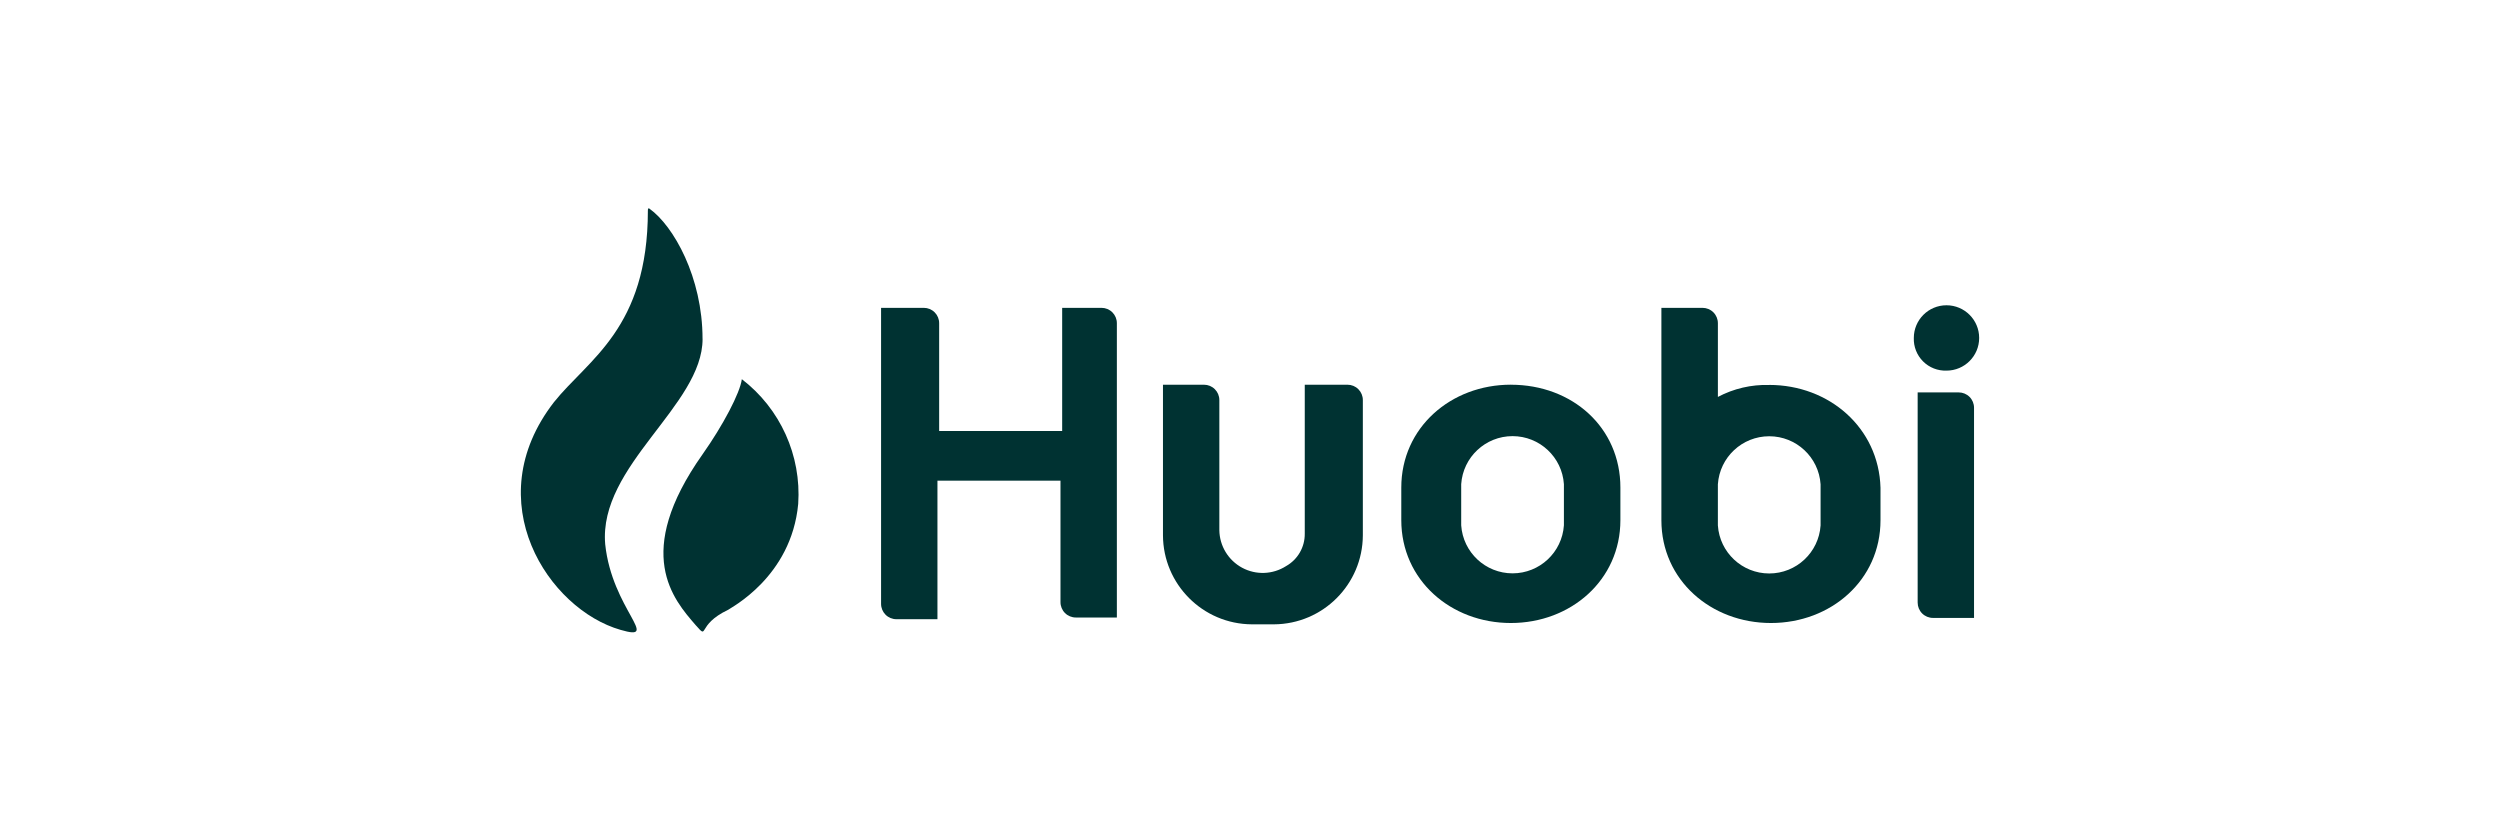
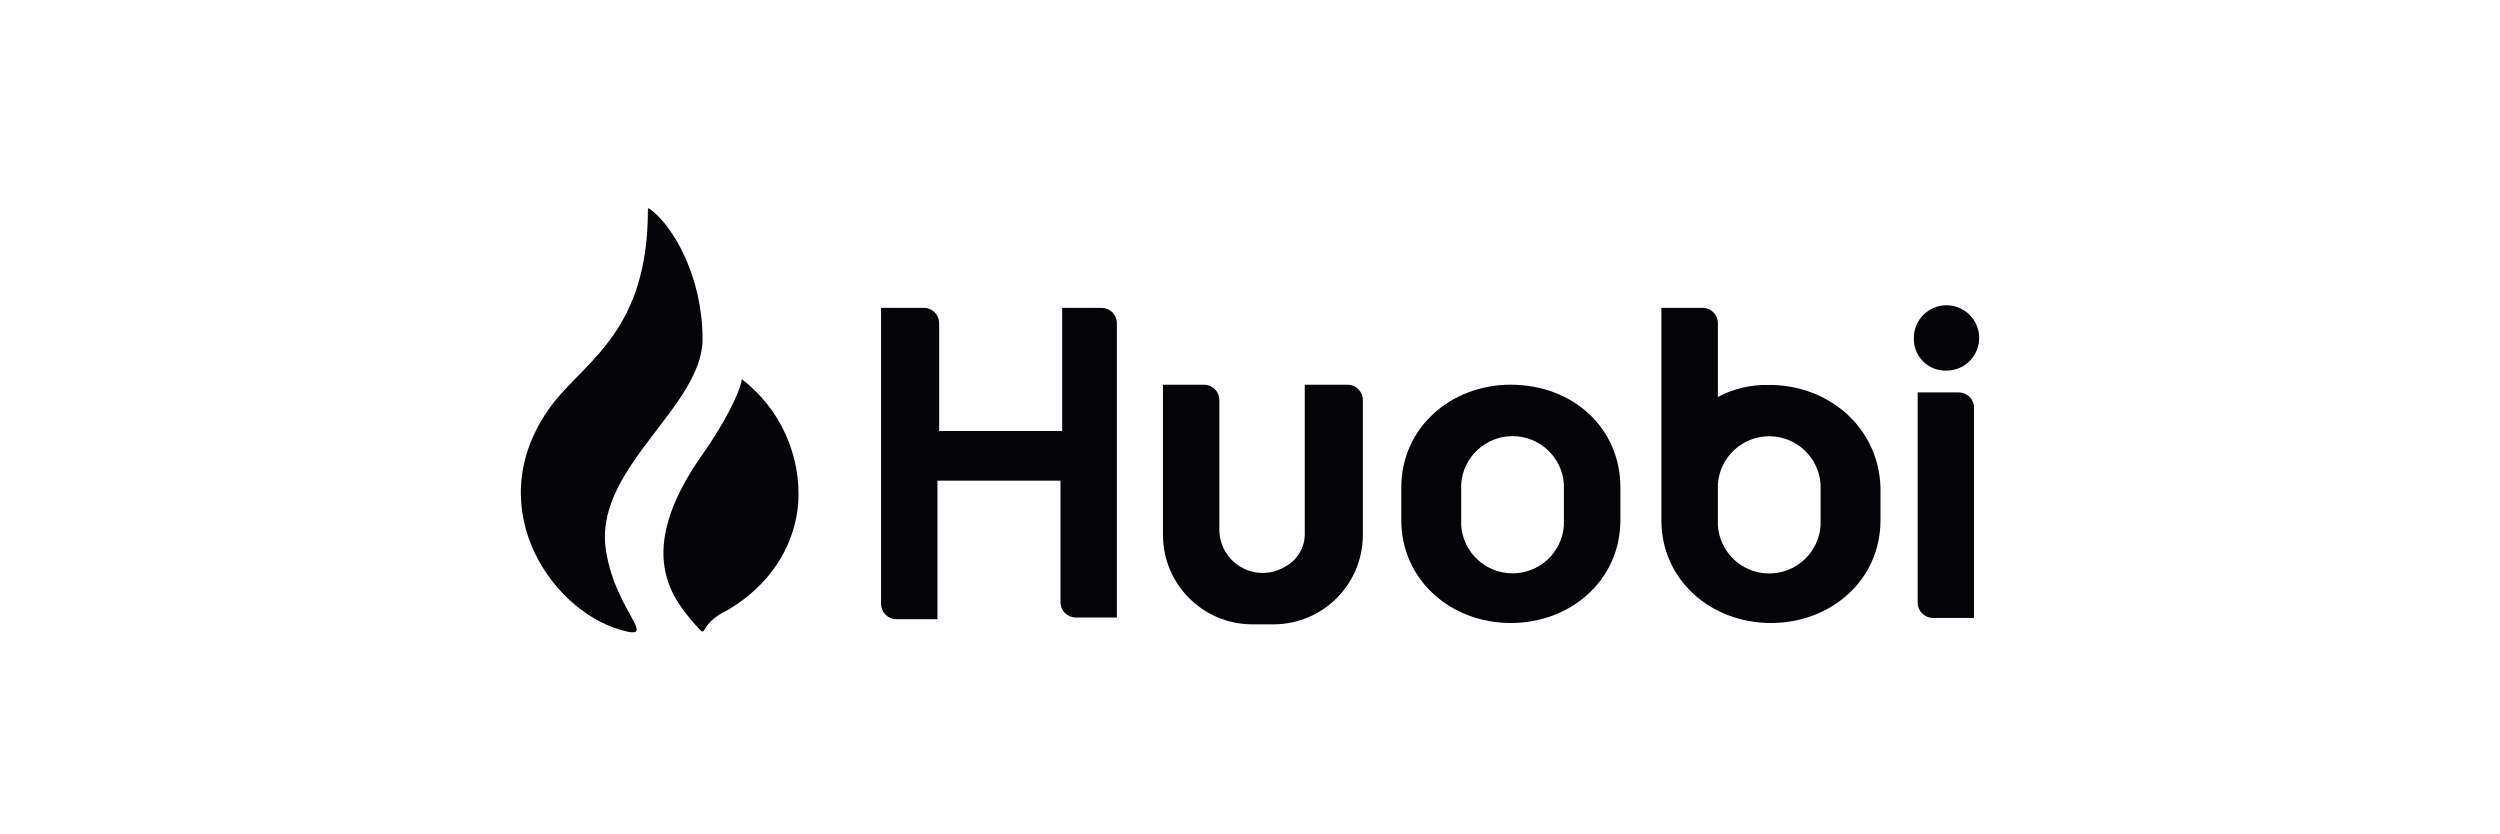
<svg xmlns="http://www.w3.org/2000/svg" width="240" height="80" viewBox="0 0 240 80">
  <g id="huobi" transform="translate(3 -57)">
    <rect id="矩形_19" data-name="矩形 19" width="240" height="80" transform="translate(-3 57)" fill="none" />
    <g id="huobi-2" data-name="huobi" transform="translate(46.574 76.951)">
-       <path id="Fill-1" d="M298.961,77.711V89.536H287.152V79.189a1.471,1.471,0,0,0-1.476-1.478h-4.1v28.413a1.471,1.471,0,0,0,1.476,1.478h3.936V94.3H298.8v11.661a1.471,1.471,0,0,0,1.476,1.478h3.936V79.189a1.471,1.471,0,0,0-1.476-1.478Z" transform="translate(-246.567 -68.109)" fill="#003232" />
-       <path id="Fill-3" d="M515.189,137.711v14.294a3.524,3.524,0,0,1-1.8,3.122,4.163,4.163,0,0,1-6.4-3.45V139.19a1.471,1.471,0,0,0-1.476-1.479h-3.936V152.17a8.582,8.582,0,0,0,8.528,8.544h2.132a8.582,8.582,0,0,0,8.528-8.544V139.19a1.471,1.471,0,0,0-1.476-1.479Z" transform="translate(-439.506 -120.729)" fill="#003232" />
-       <path id="Fill-5" d="M1092.052,165.36h3.936V145.187a1.47,1.47,0,0,0-1.476-1.476h-3.936v20.173a1.47,1.47,0,0,0,1.476,1.476" transform="translate(-956.055 -125.991)" fill="#003232" />
-       <path id="Fill-7" d="M1090.713,81.984a3.137,3.137,0,1,0-3.137-3.137,3.035,3.035,0,0,0,3.137,3.137" transform="translate(-953.424 -66.355)" fill="#003232" />
-       <path id="Fill-9" d="M703.187,151.208a4.941,4.941,0,0,1-9.86,0v-3.95a4.941,4.941,0,0,1,9.86,0Zm-5.094-13.5c-5.752,0-10.517,4.115-10.517,9.876v3.127c0,5.761,4.765,9.876,10.517,9.876s10.517-4.115,10.517-9.876v-3.127C708.61,141.826,704.009,137.711,698.093,137.711Z" transform="translate(-602.626 -120.729)" fill="#003232" />
-       <path id="Fill-15" d="M905.859,98.6a4.941,4.941,0,0,1-9.86,0V94.65a4.941,4.941,0,0,1,9.86,0Zm-4.93-13.485A9.918,9.918,0,0,0,896,86.263V79.191a1.473,1.473,0,0,0-1.479-1.48h-3.944V98.1c0,5.756,4.766,9.867,10.517,9.867s10.517-4.111,10.517-9.867V94.979C911.447,89.223,906.681,85.111,900.93,85.111Z" transform="translate(-780.657 -68.109)" fill="#003232" />
+       <path id="Fill-1" d="M298.961,77.711V89.536H287.152V79.189a1.471,1.471,0,0,0-1.476-1.478h-4.1v28.413a1.471,1.471,0,0,0,1.476,1.478h3.936V94.3H298.8v11.661a1.471,1.471,0,0,0,1.476,1.478h3.936V79.189a1.471,1.471,0,0,0-1.476-1.478Z" transform="translate(-246.567 -68.109)" fill="#030308" />
+       <path id="Fill-3" d="M515.189,137.711v14.294a3.524,3.524,0,0,1-1.8,3.122,4.163,4.163,0,0,1-6.4-3.45V139.19a1.471,1.471,0,0,0-1.476-1.479h-3.936V152.17a8.582,8.582,0,0,0,8.528,8.544h2.132a8.582,8.582,0,0,0,8.528-8.544V139.19a1.471,1.471,0,0,0-1.476-1.479Z" transform="translate(-439.506 -120.729)" fill="#030308" />
+       <path id="Fill-5" d="M1092.052,165.36h3.936V145.187a1.47,1.47,0,0,0-1.476-1.476h-3.936v20.173a1.47,1.47,0,0,0,1.476,1.476" transform="translate(-956.055 -125.991)" fill="#030308" />
+       <path id="Fill-7" d="M1090.713,81.984a3.137,3.137,0,1,0-3.137-3.137,3.035,3.035,0,0,0,3.137,3.137" transform="translate(-953.424 -66.355)" fill="#030308" />
+       <path id="Fill-9" d="M703.187,151.208a4.941,4.941,0,0,1-9.86,0v-3.95a4.941,4.941,0,0,1,9.86,0Zm-5.094-13.5c-5.752,0-10.517,4.115-10.517,9.876v3.127c0,5.761,4.765,9.876,10.517,9.876s10.517-4.115,10.517-9.876v-3.127C708.61,141.826,704.009,137.711,698.093,137.711Z" transform="translate(-602.626 -120.729)" fill="#030308" />
+       <path id="Fill-15" d="M905.859,98.6a4.941,4.941,0,0,1-9.86,0V94.65a4.941,4.941,0,0,1,9.86,0Zm-4.93-13.485A9.918,9.918,0,0,0,896,86.263V79.191a1.473,1.473,0,0,0-1.479-1.48h-3.944V98.1c0,5.756,4.766,9.867,10.517,9.867s10.517-4.111,10.517-9.867V94.979C911.447,89.223,906.681,85.111,900.93,85.111Z" transform="translate(-780.657 -68.109)" fill="#030308" />
      <g id="Group-19" transform="translate(0.425 0.049)">
-         <path id="Fill-17" d="M17.87,12.58c0-5.916-2.788-10.846-5.084-12.49,0,0-.164-.164-.164.164h0c0,11.339-5.74,14.3-9.02,18.406-7.38,9.532-.492,19.885,6.4,21.857,3.936,1.15-.82-1.972-1.476-8.217-.656-7.559,9.348-13.311,9.348-19.72" transform="translate(-0.425 -0.049)" fill="#003232" />
+         <path id="Fill-17" d="M17.87,12.58c0-5.916-2.788-10.846-5.084-12.49,0,0-.164-.164-.164.164h0c0,11.339-5.74,14.3-9.02,18.406-7.38,9.532-.492,19.885,6.4,21.857,3.936,1.15-.82-1.972-1.476-8.217-.656-7.559,9.348-13.311,9.348-19.72" transform="translate(-0.425 -0.049)" fill="#030308" />
      </g>
      <g id="Group-22" transform="translate(14.115 16.376)">
-         <path id="Fill-20" d="M7.244-.142h0C7.08,1.17,5.44,4.286,3.472,7.074c-6.724,9.512-2.788,13.941-.656,16.4,1.312,1.476,0,0,3.116-1.476C6.1,21.835,12,18.883,12.656,11.831A13.919,13.919,0,0,0,7.244-.142" transform="translate(0.283 0.215)" fill="#003232" />
+         <path id="Fill-20" d="M7.244-.142h0C7.08,1.17,5.44,4.286,3.472,7.074c-6.724,9.512-2.788,13.941-.656,16.4,1.312,1.476,0,0,3.116-1.476C6.1,21.835,12,18.883,12.656,11.831A13.919,13.919,0,0,0,7.244-.142" transform="translate(0.283 0.215)" fill="#030308" />
      </g>
    </g>
  </g>
</svg>
